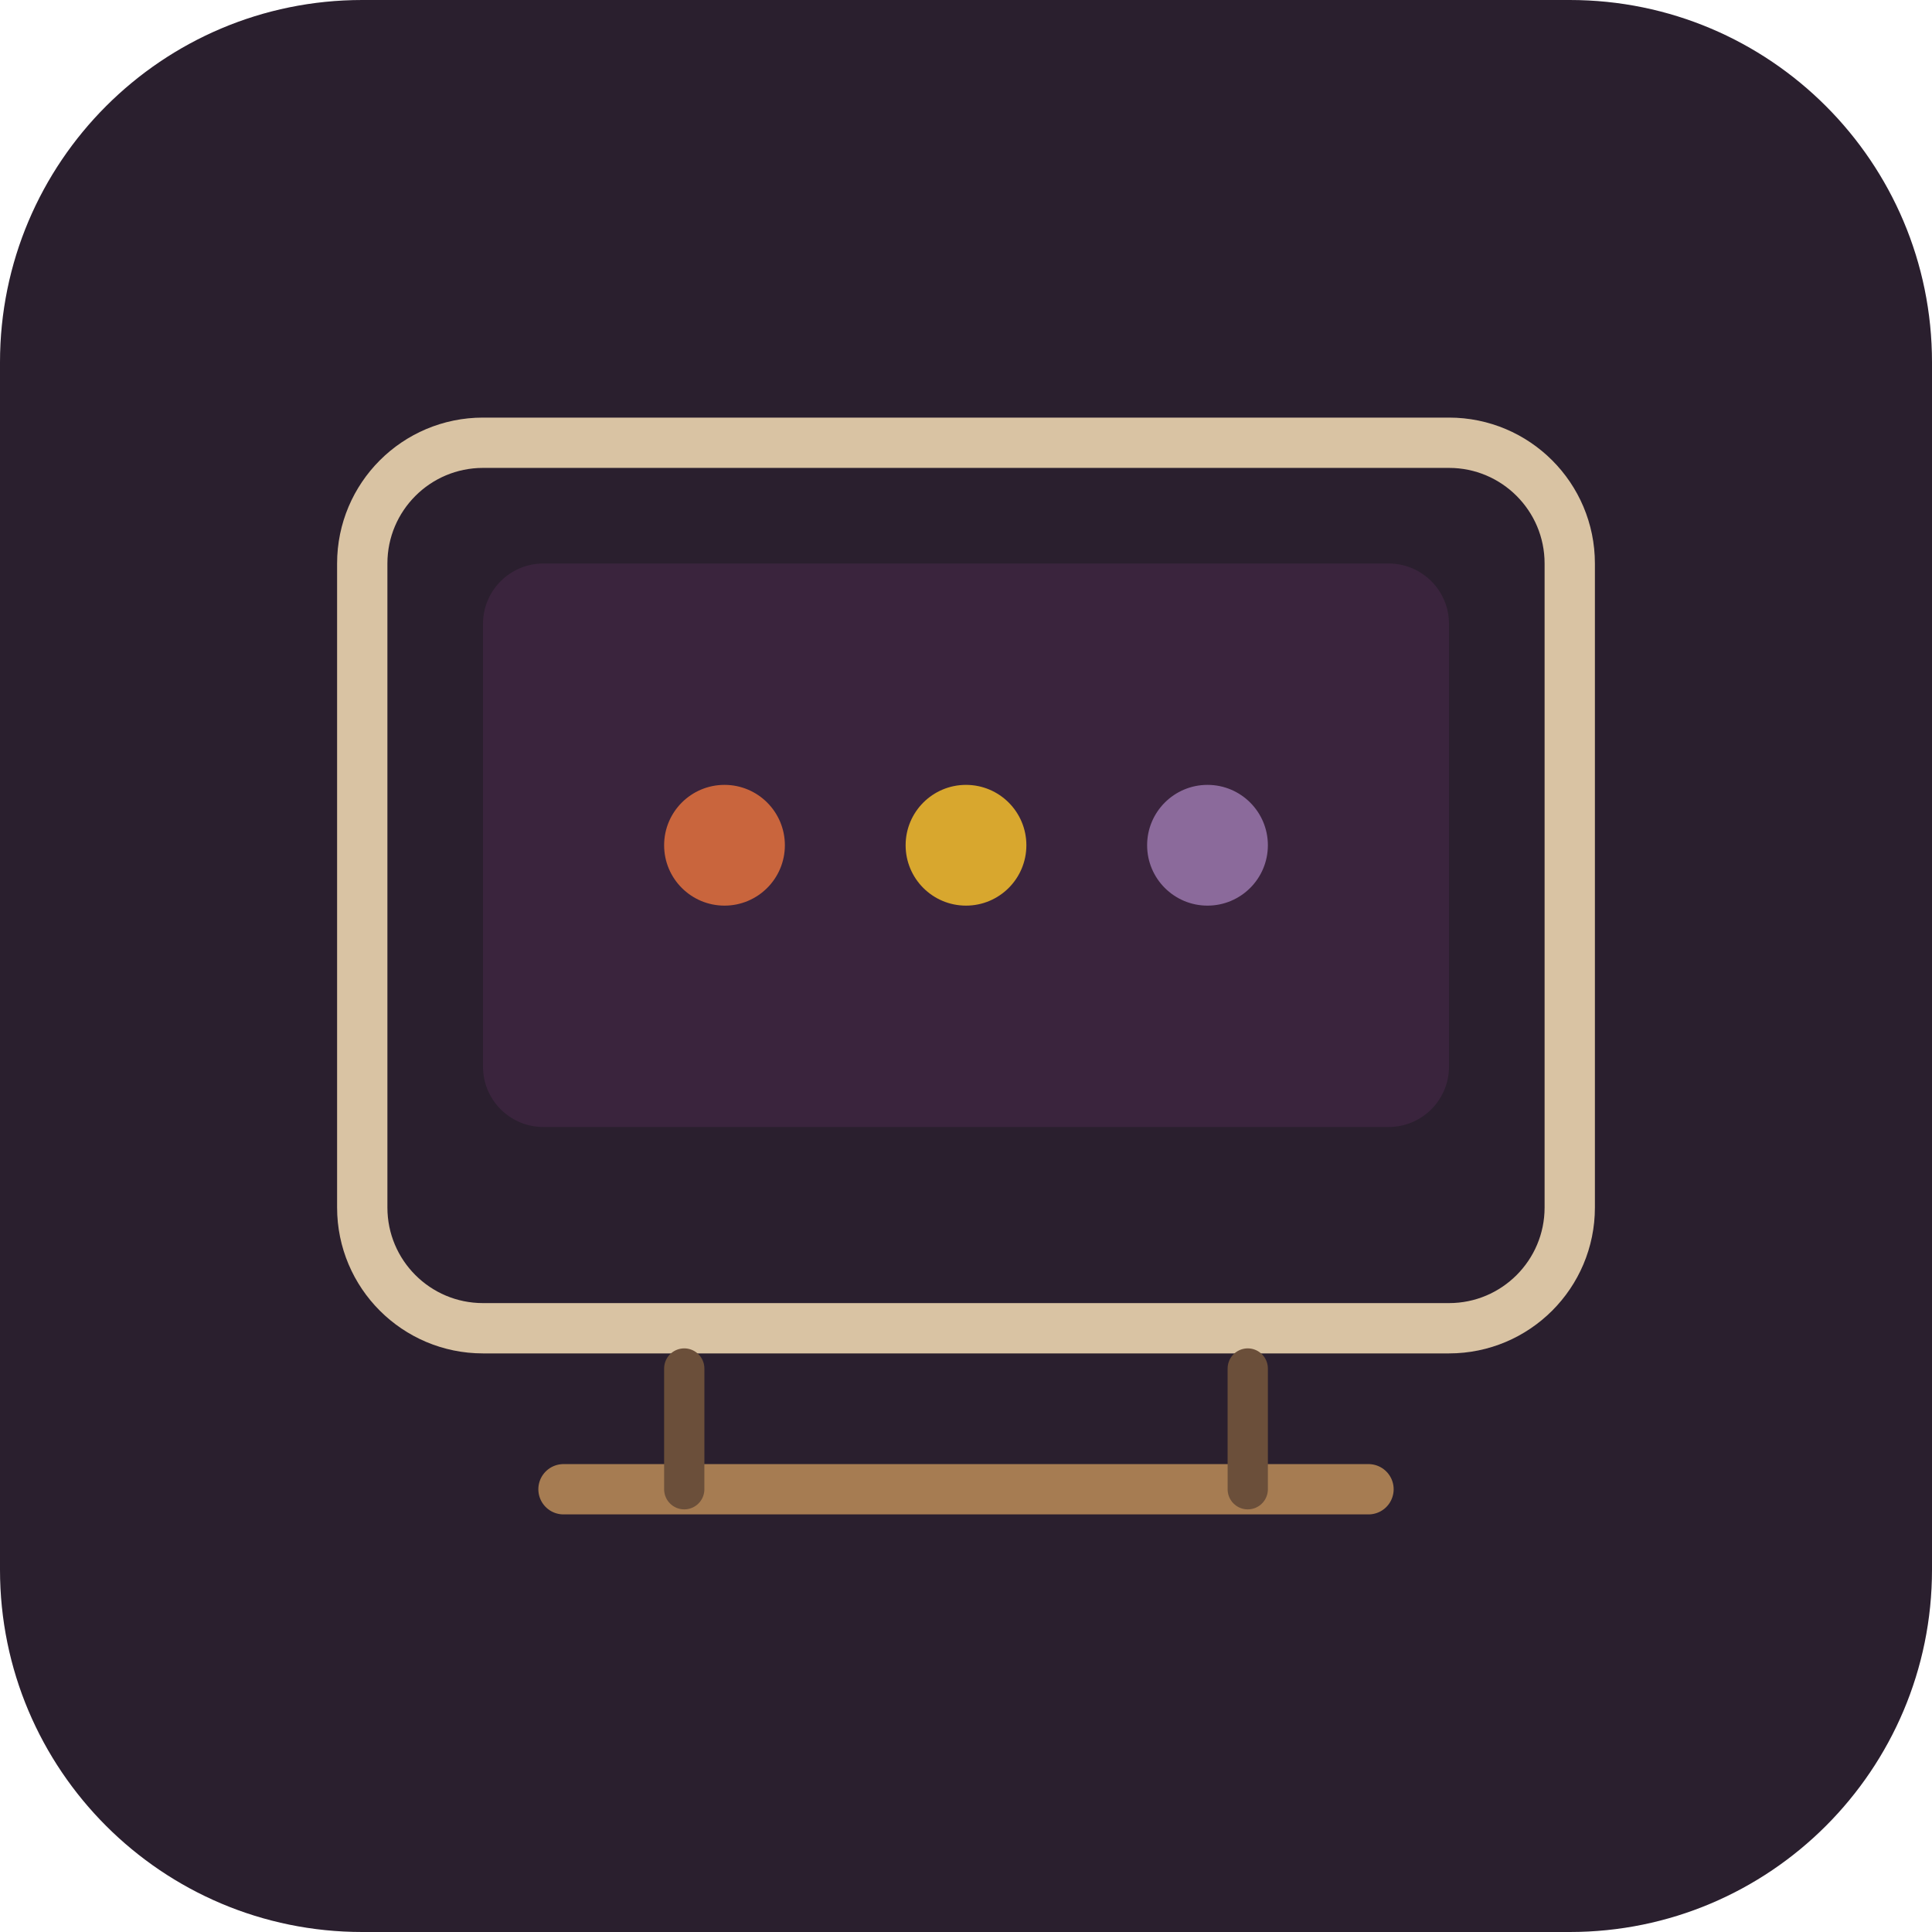
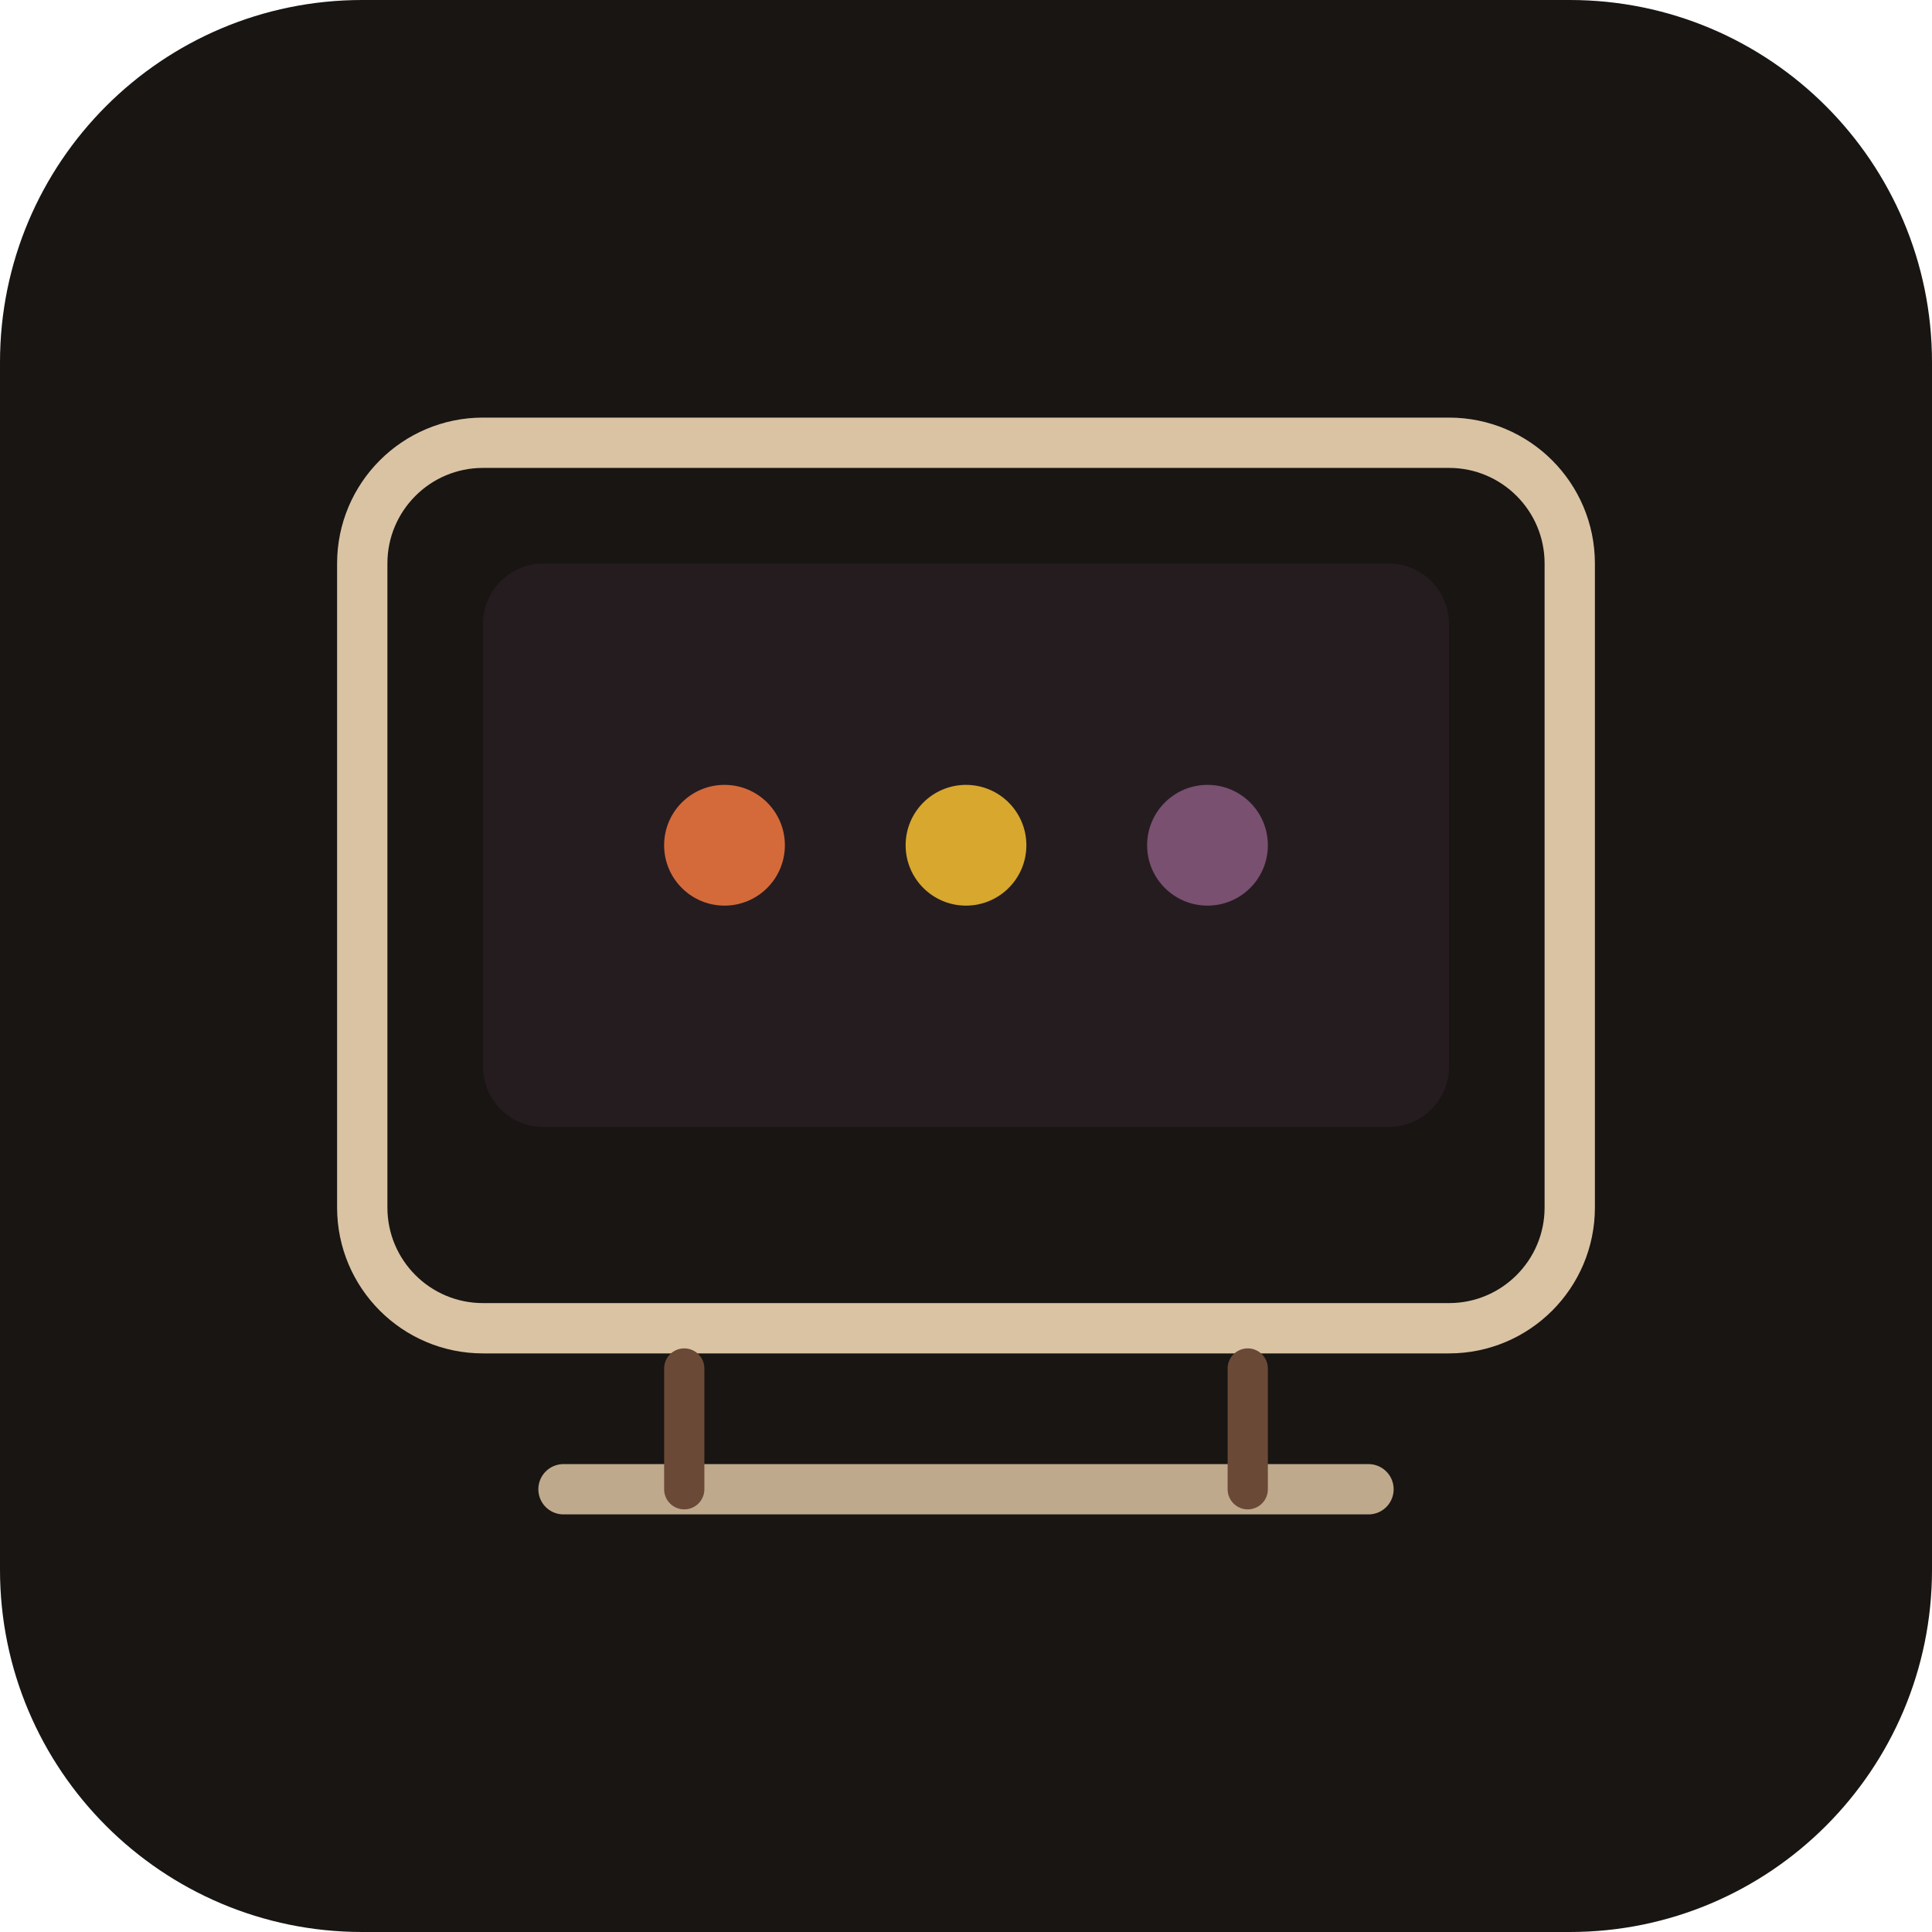
<svg xmlns="http://www.w3.org/2000/svg" width="96" height="96" viewBox="0 0 96 96" role="img" aria-label="Waypoint Deck icon">
-   <rect width="96" height="96" rx="18" fill="#2a1f2e" />
+   <rect width="96" height="96" rx="18" fill="#181513" />
  <rect x="18" y="22" width="60" height="44" rx="6" fill="none" stroke="#d9c3a3" stroke-width="2.5" />
-   <rect x="24" y="28" width="48" height="28" rx="3" fill="#3a243d" />
-   <circle cx="36" cy="42" r="3" fill="#c9653d" />
-   <circle cx="48" cy="42" r="3" fill="#d8a72e" />
-   <circle cx="60" cy="42" r="3" fill="#8b6a9b" />
-   <path d="M28 74h40" stroke="#a67c52" stroke-width="2.5" stroke-linecap="round" />
-   <path d="M34 68v6M62 68v6" stroke="#6b4f3a" stroke-width="2" stroke-linecap="round" />
+   <rect x="24" y="28" width="48" height="28" rx="3" fill="#251c20" />
+   <circle cx="36" cy="42" r="3" fill="#d46a3a" />
+   <circle cx="48" cy="42" r="3" fill="#d7a72e" />
+   <circle cx="60" cy="42" r="3" fill="#79506f" />
+   <path d="M28 74h40" stroke="#bfa98c" stroke-width="2.5" stroke-linecap="round" />
+   <path d="M34 68v6M62 68v6" stroke="#6b4937" stroke-width="2" stroke-linecap="round" />
</svg>
